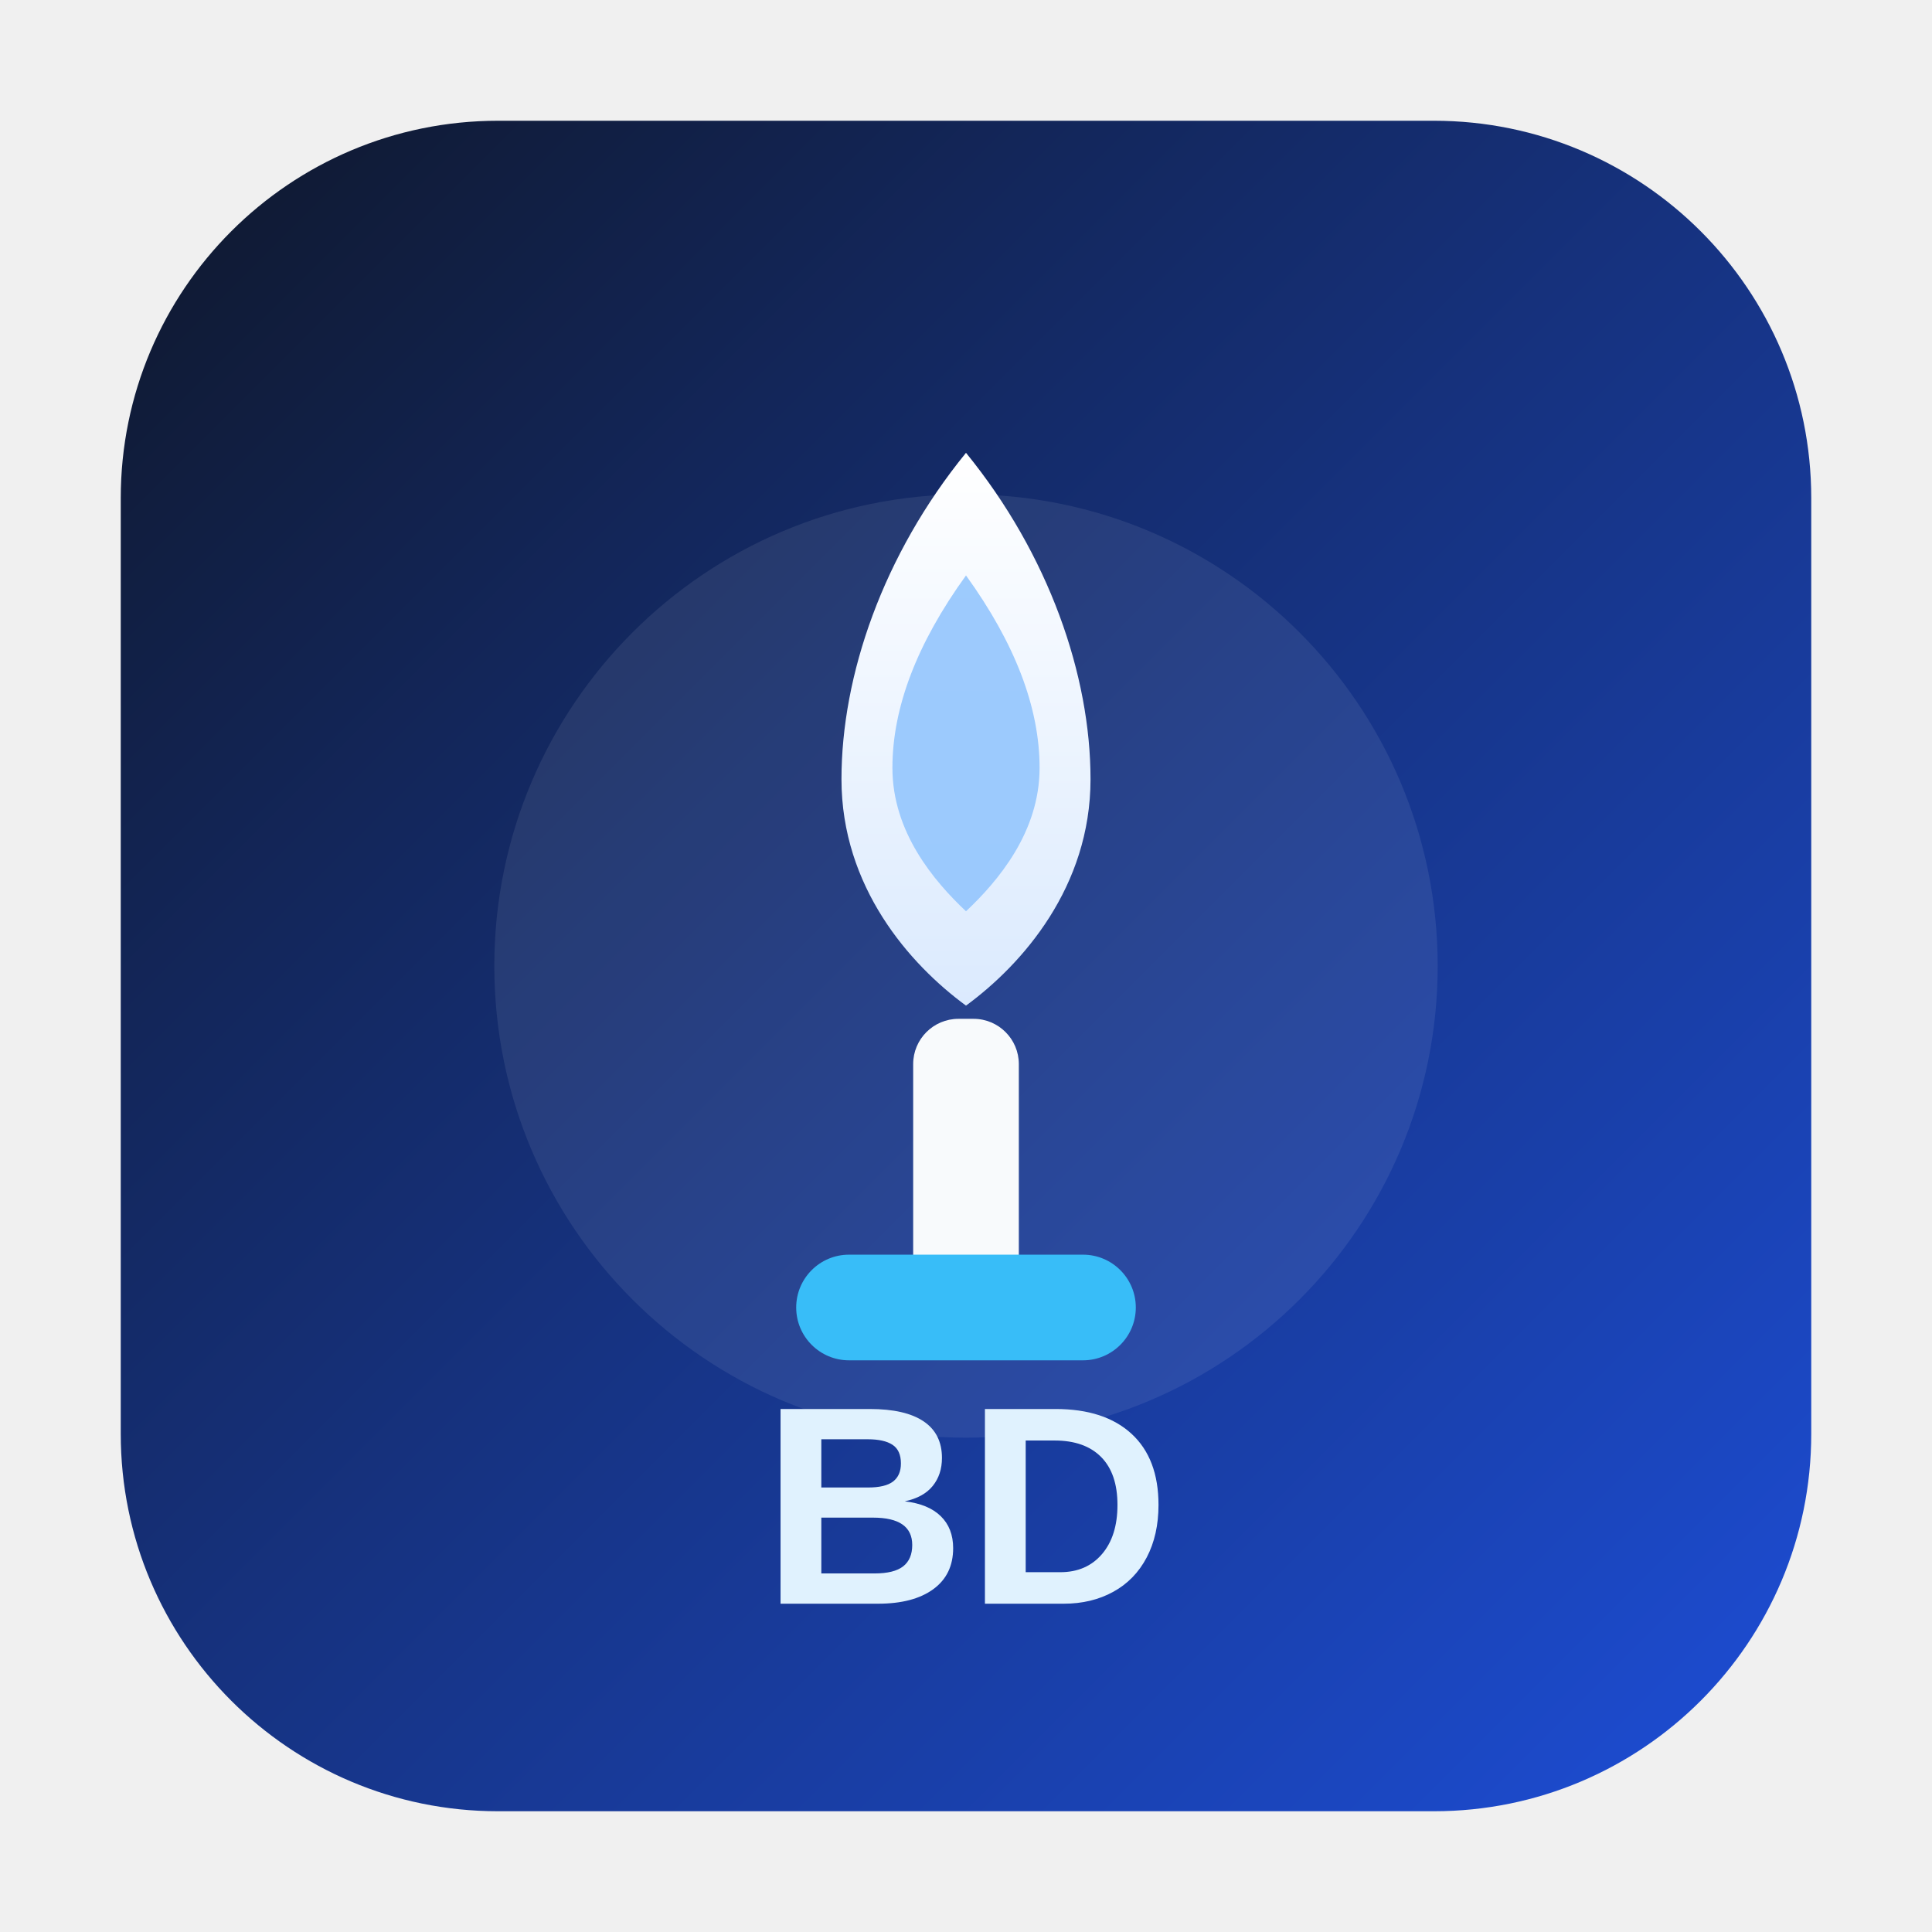
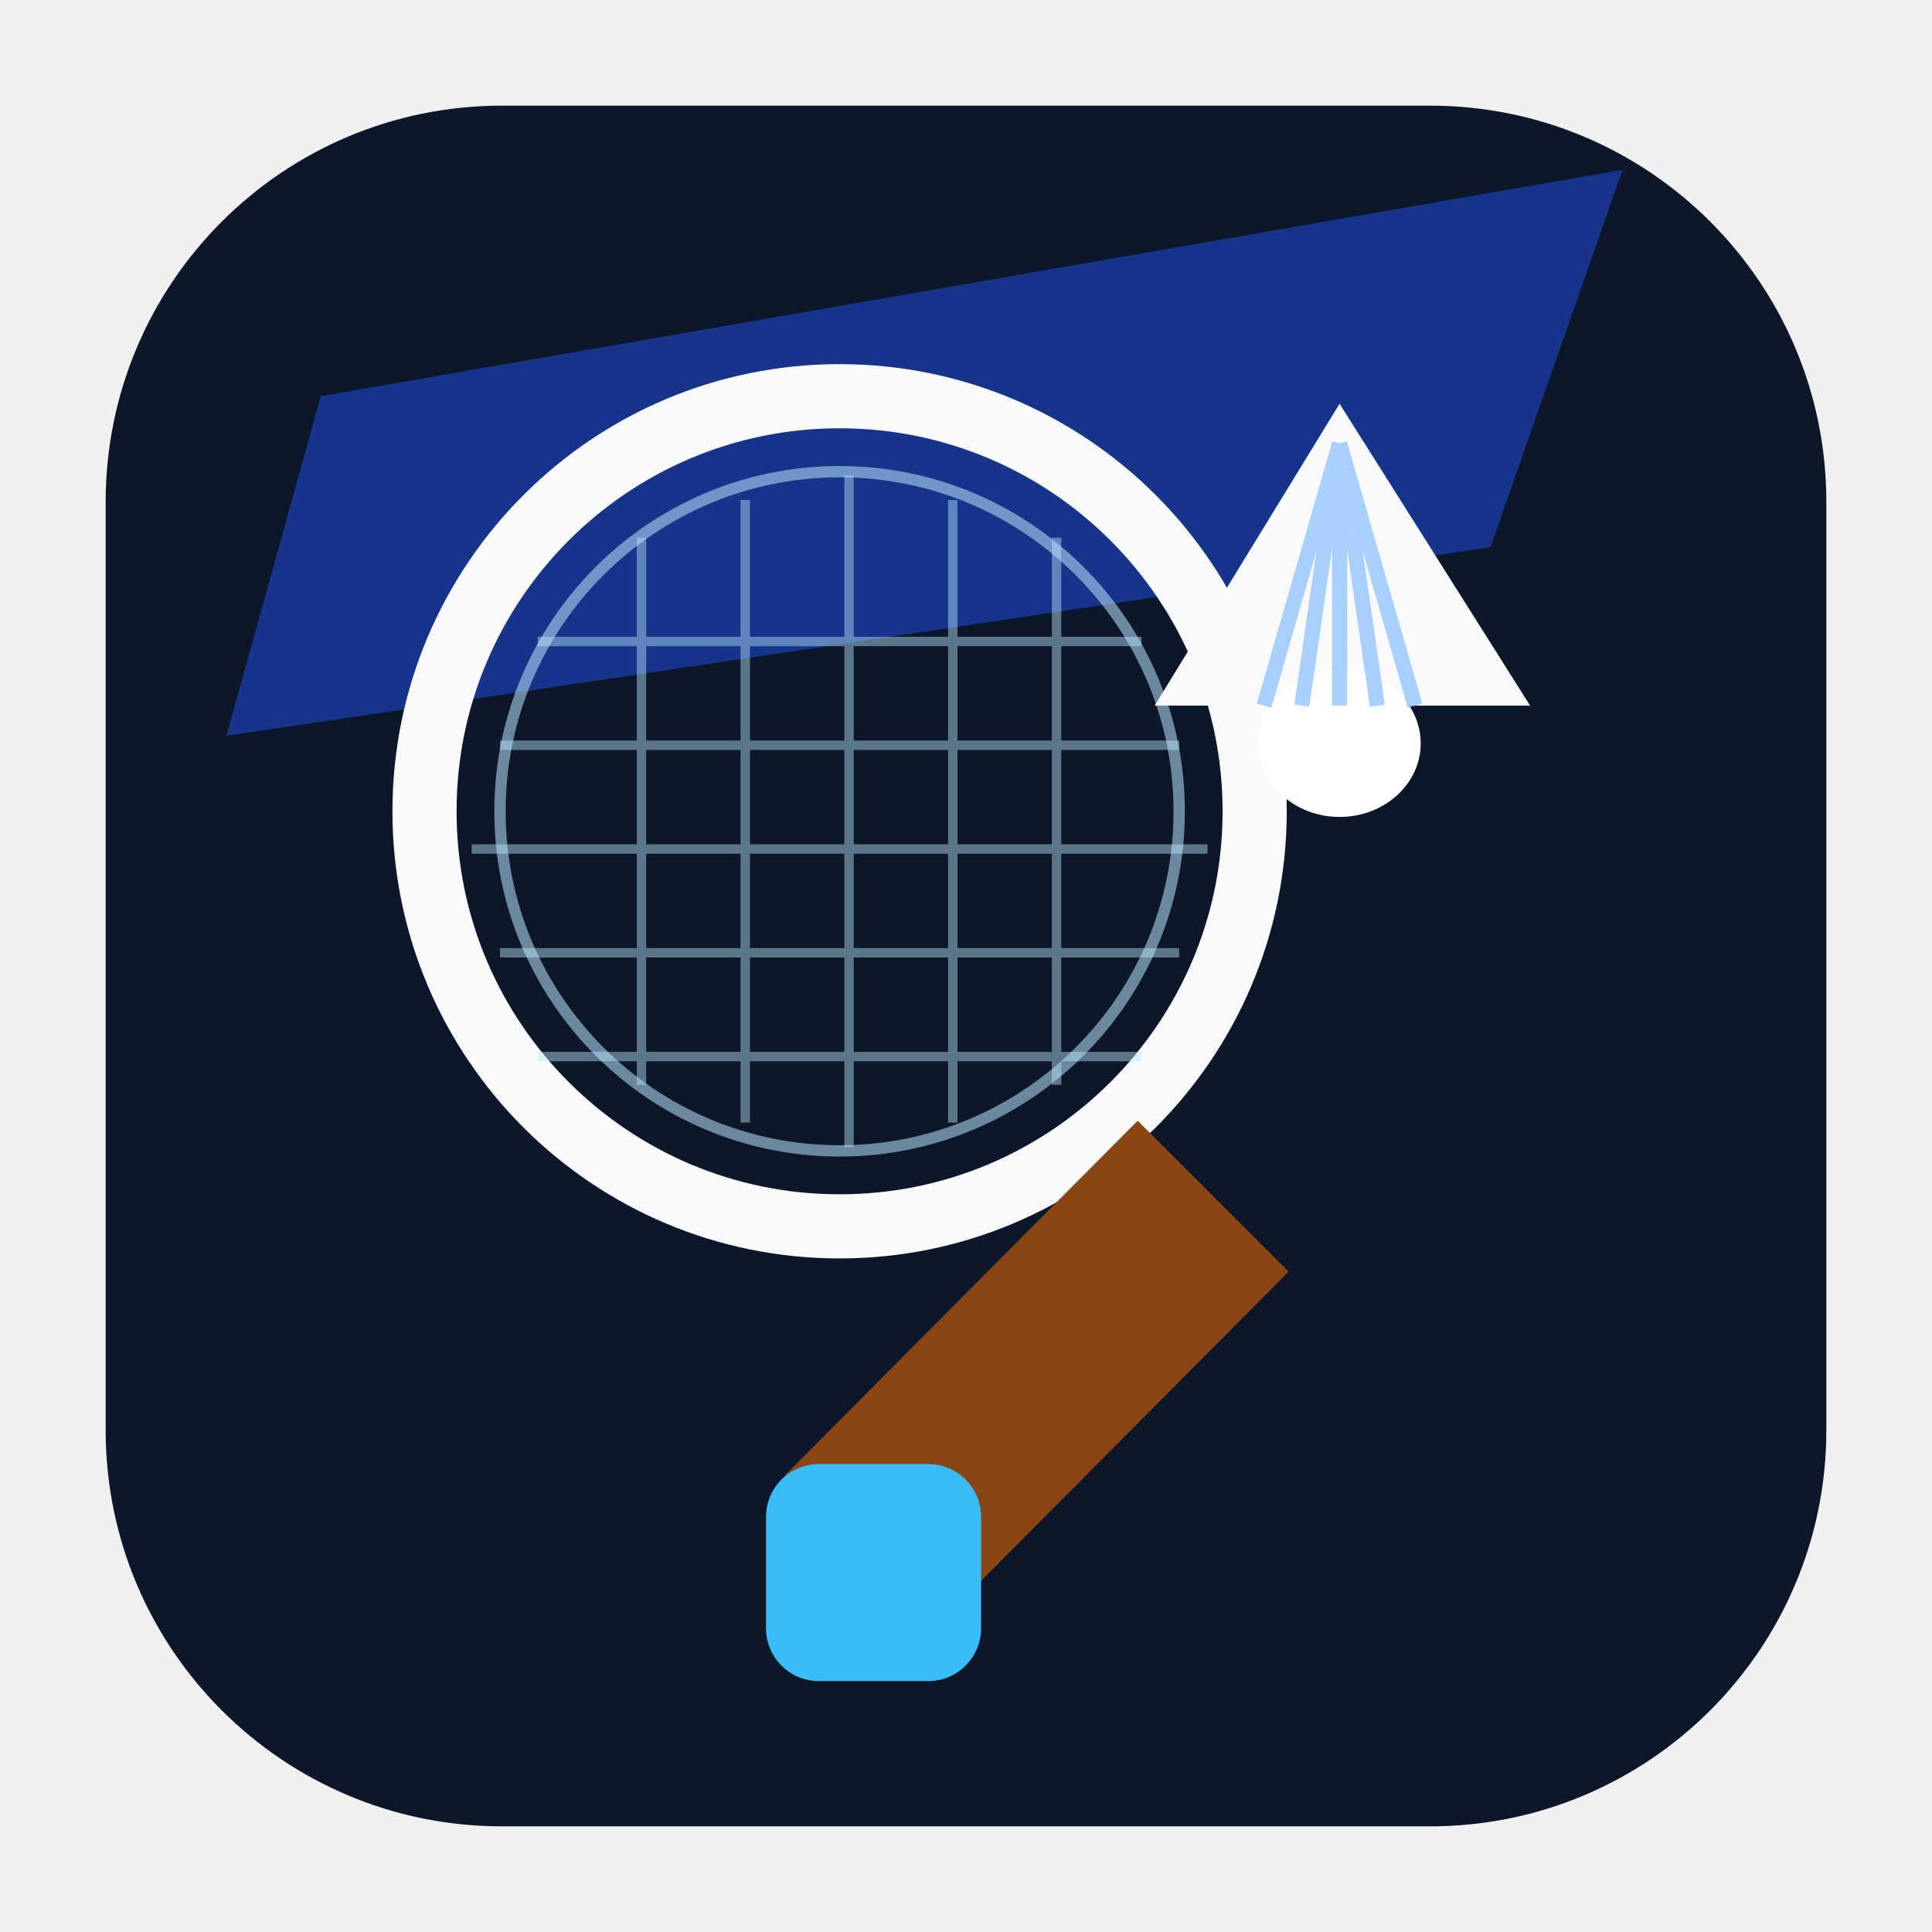
<svg xmlns="http://www.w3.org/2000/svg" width="1024" height="1024" viewBox="0 0 1024 1024">
-   <defs>
-     <linearGradient id="g" x1="0" y1="0" x2="1" y2="1">
-       <stop offset="0%" stop-color="#0f172a" />
-       <stop offset="100%" stop-color="#1d4ed8" />
-     </linearGradient>
-     <linearGradient id="g2" x1="0" y1="0" x2="0" y2="1">
-       <stop offset="0%" stop-color="#ffffff" />
-       <stop offset="100%" stop-color="#dbeafe" />
-     </linearGradient>
-   </defs>
-   <rect x="64" y="64" width="896" height="896" rx="200" fill="url(#g)" />
-   <circle cx="512" cy="512" r="250" fill="rgba(255,255,255,0.08)" />
-   <g transform="translate(512 500)">
-     <path d="M0 -260 C44 -206 66 -142 66 -87 C66 -30 30 11 0 33 C-30 11 -66 -30 -66 -87 C-66 -142 -44 -206 0 -260Z" fill="url(#g2)" />
-     <path d="M0 -195 C26 -159 39 -125 39 -93 C39 -59 17 -33 0 -17 C-17 -33 -39 -59 -39 -93 C-39 -125 -26 -159 0 -195Z" fill="#93c5fd" opacity="0.9" />
-     <rect x="-28" y="40" width="56" height="170" rx="24" fill="#f8fafc" />
-     <rect x="-90" y="165" width="180" height="56" rx="28" fill="#38bdf8" />
+   <rect x="56" y="56" width="912" height="912" rx="210" fill="#0d172a" />
+   <path d="M170 210 L860 90 L790 290 L120 390 Z" fill="#1d4ed8" opacity="0.55" />
+   <ellipse cx="445" cy="430" rx="220" ry="220" fill="none" stroke="#f8fafc" stroke-width="34" />
+   <ellipse cx="445" cy="430" rx="180" ry="180" fill="none" stroke="#bae6fd" stroke-width="6" opacity="0.55" />
+   <g stroke="#bae6fd" stroke-width="5" opacity="0.45">
+     <line x1="340" y1="285" x2="340" y2="575" />
+     <line x1="395" y1="265" x2="395" y2="595" />
+     <line x1="450" y1="252" x2="450" y2="608" />
+     <line x1="505" y1="265" x2="505" y2="595" />
+     <line x1="560" y1="285" x2="560" y2="575" />
+     <line x1="285" y1="340" x2="605" y2="340" />
+     <line x1="265" y1="395" x2="625" y2="395" />
+     <line x1="250" y1="450" x2="640" y2="450" />
+     <line x1="265" y1="505" x2="625" y2="505" />
+     <line x1="285" y1="560" x2="605" y2="560" />
  </g>
-   <text x="512" y="850" text-anchor="middle" font-family="Arial, sans-serif" font-size="150" font-weight="700" fill="#e0f2fe">BD</text>
+   <path d="M603 594 L683 674 L496 862 L416 782 Z" fill="#8b4513" />
+   <rect x="406" y="776" width="114" height="115" rx="28" fill="#38bdf8" />
+   <path d="M710 214 L811 374 L612 374 Z" fill="#f8fafc" />
+   <ellipse cx="710" cy="394" rx="43" ry="39" fill="#ffffff" />
+   <g stroke="#93c5fd" stroke-width="8" opacity="0.8">
+     <line x1="710" y1="235" x2="670" y2="374" />
+     <line x1="710" y1="235" x2="690" y2="374" />
+     <line x1="710" y1="235" x2="710" y2="374" />
+     <line x1="710" y1="235" x2="730" y2="374" />
+     <line x1="710" y1="235" x2="750" y2="374" />
+   </g>
</svg>
